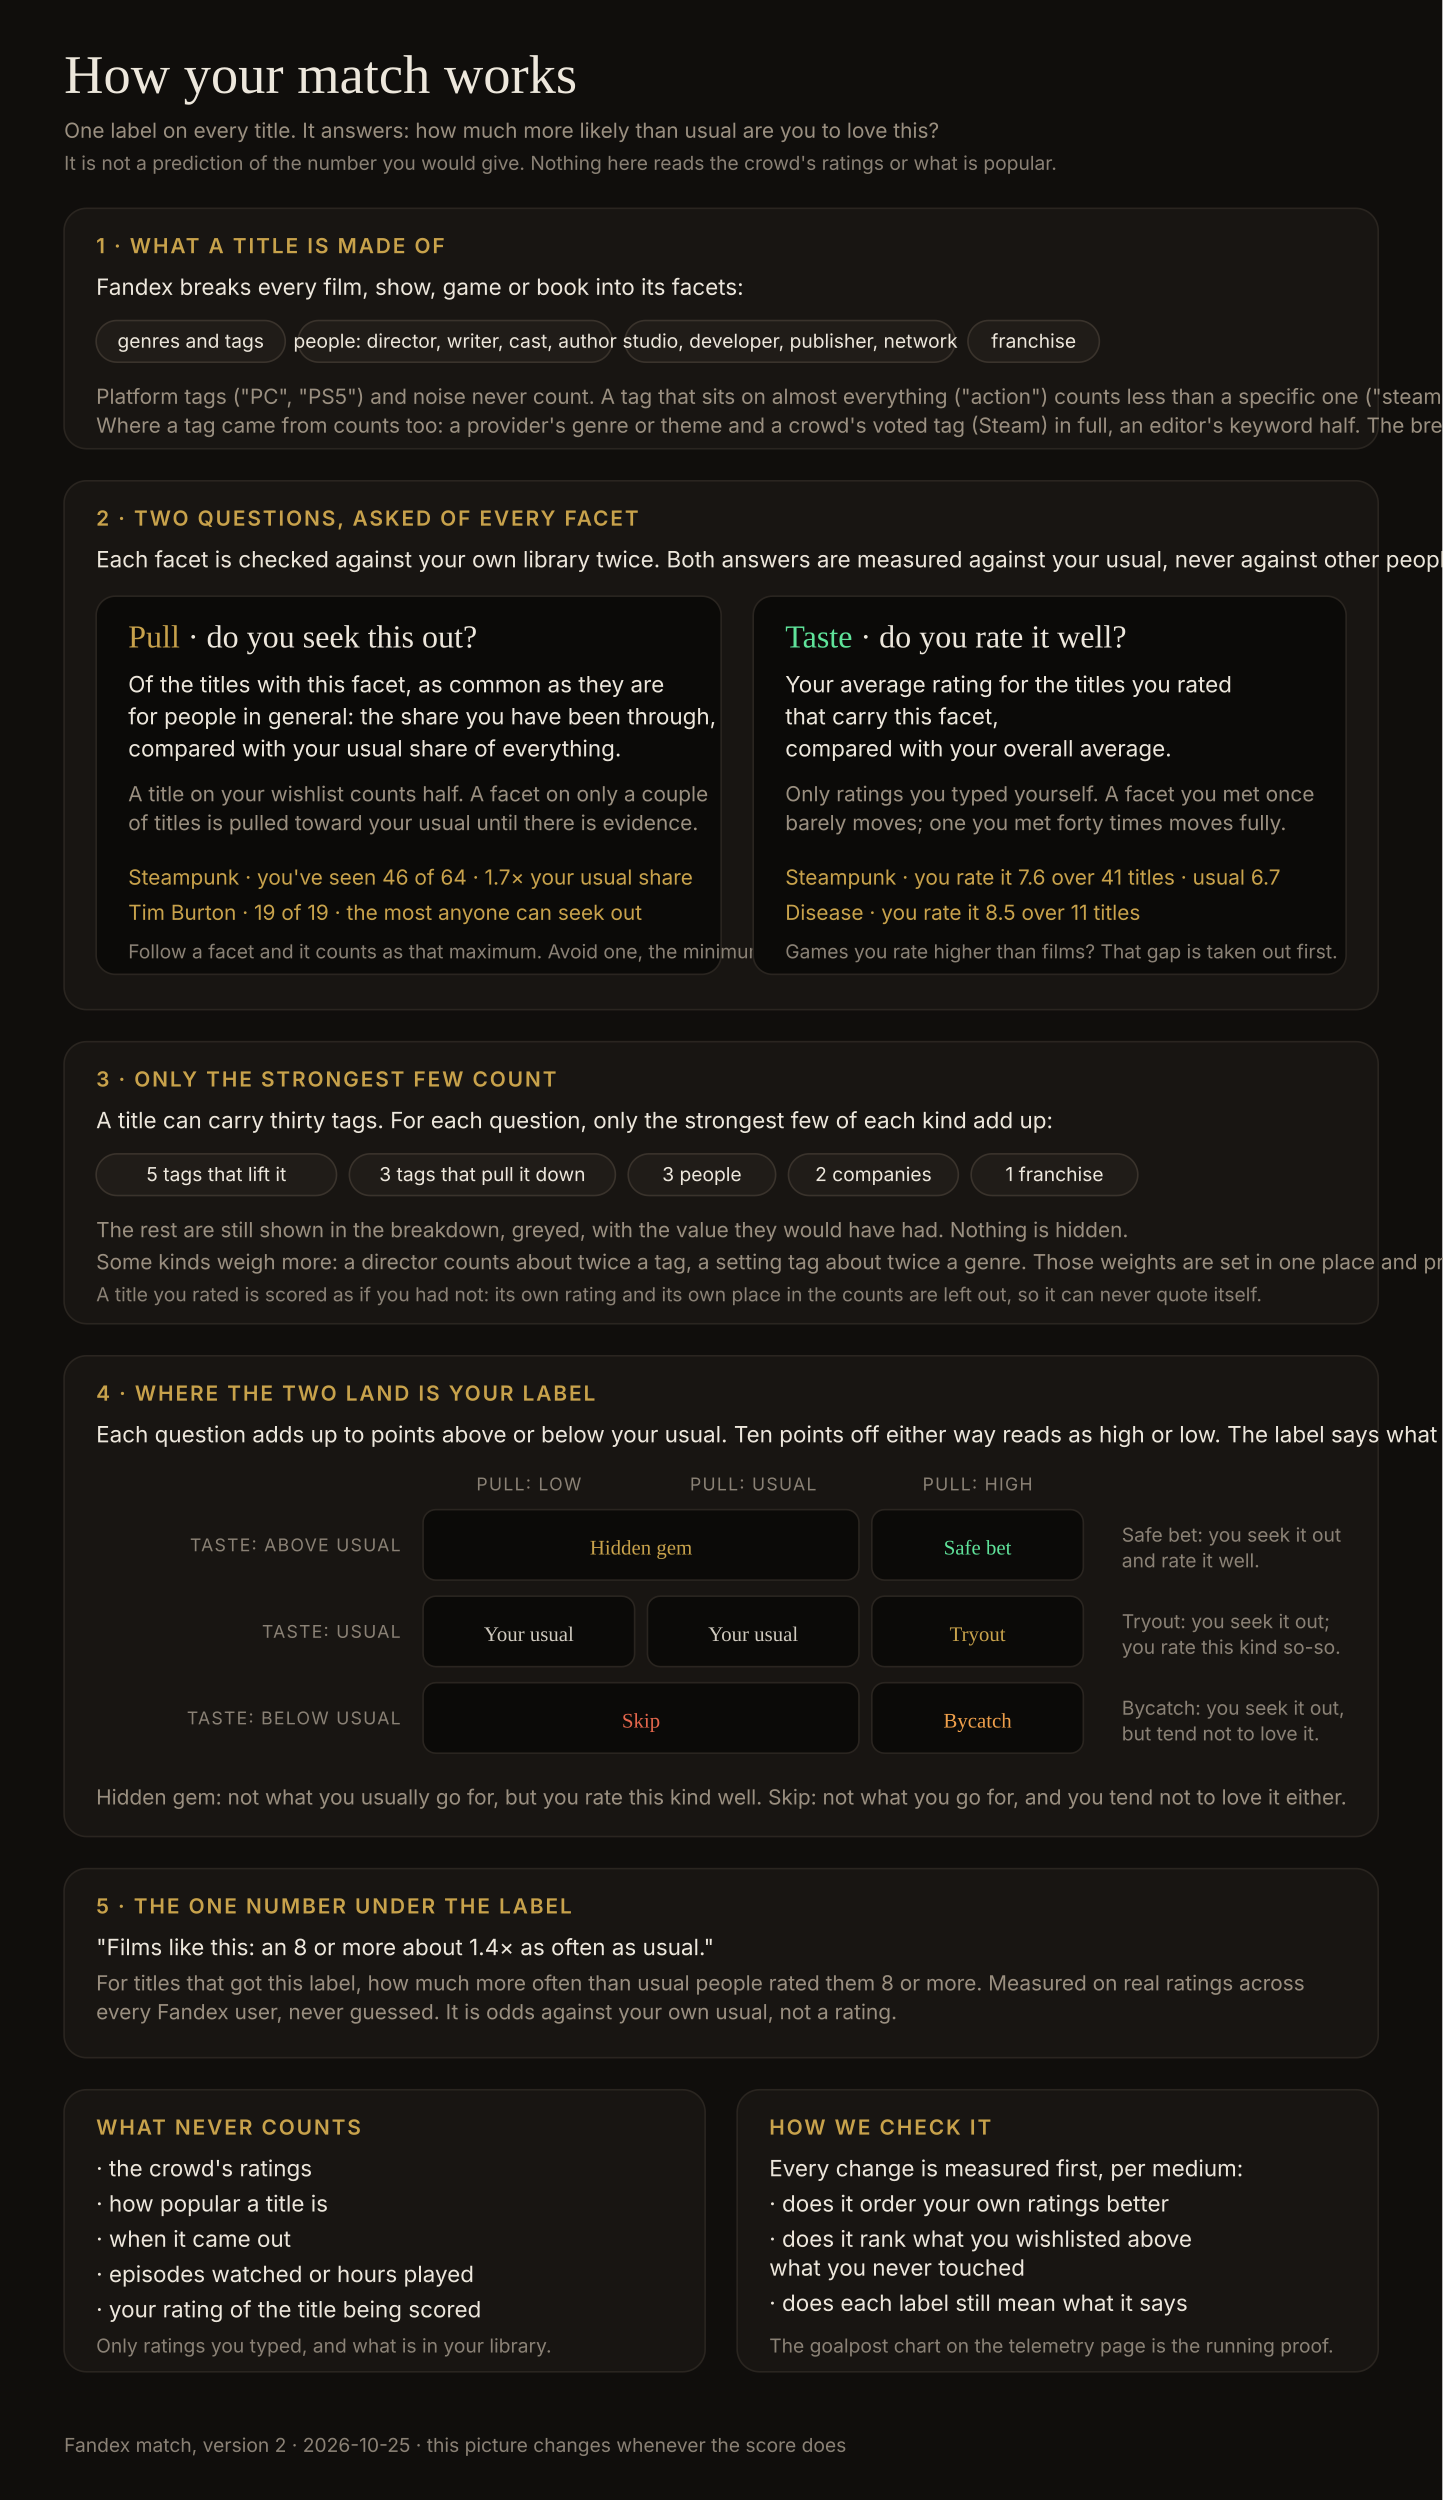
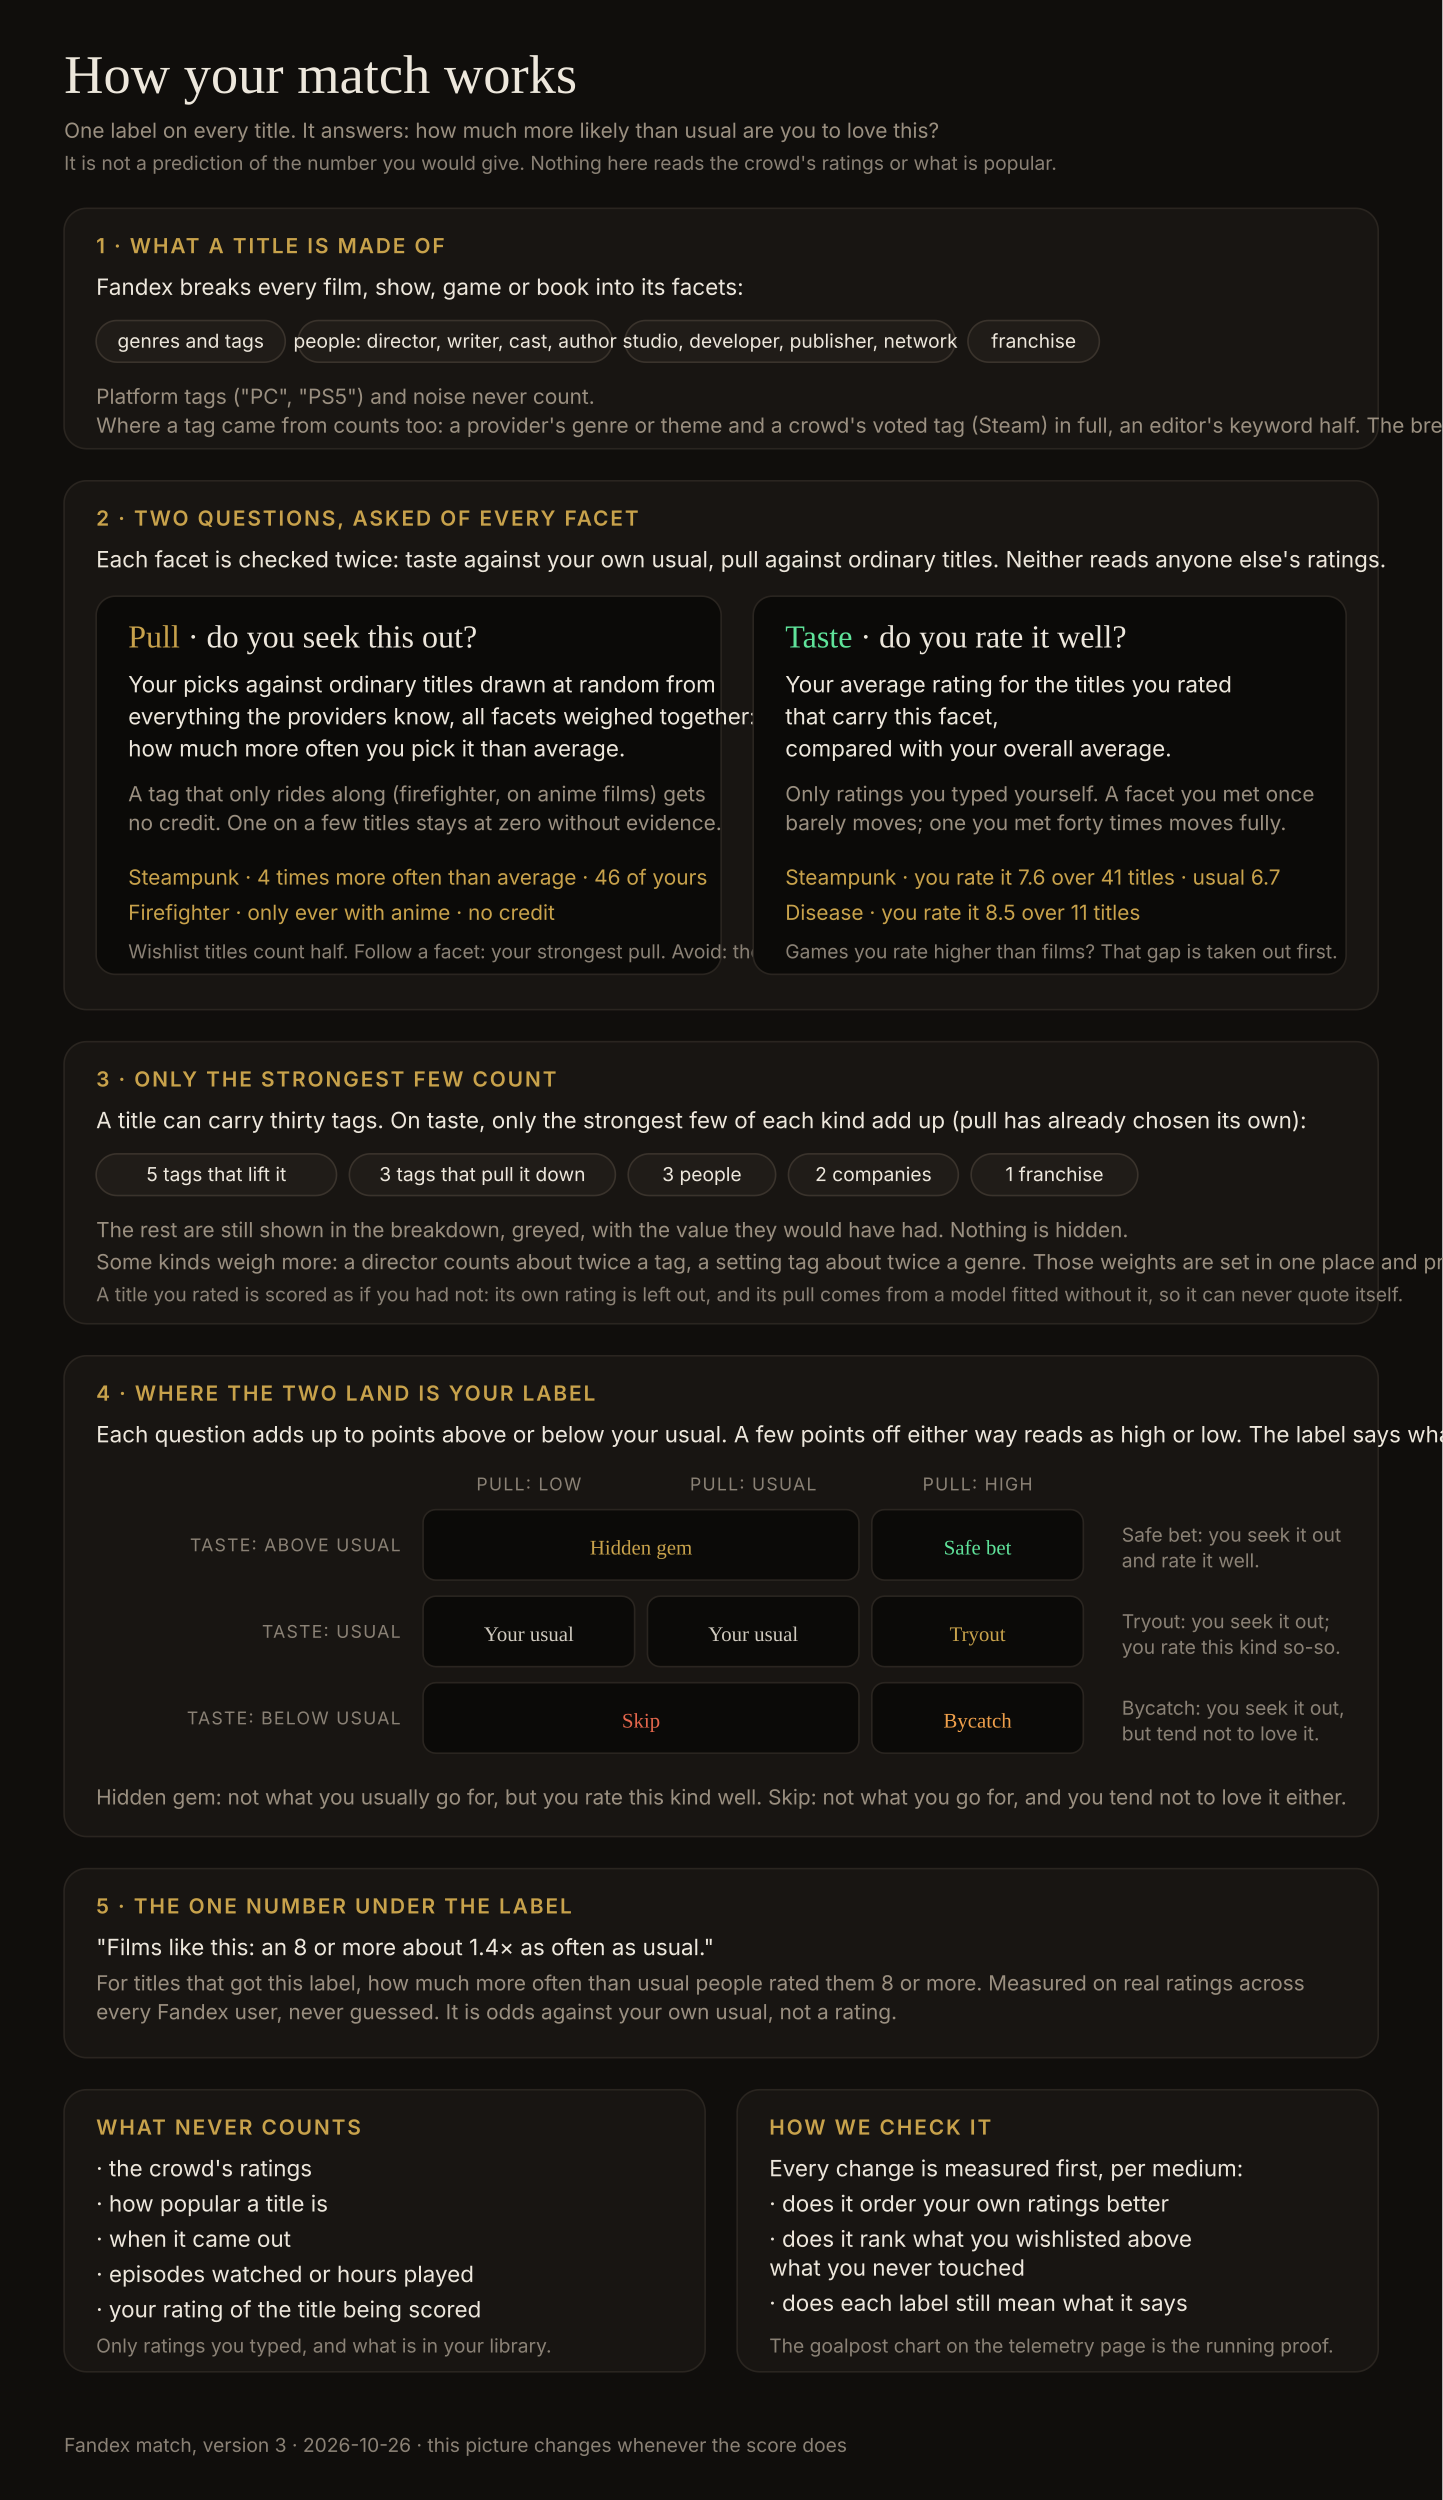
<svg xmlns="http://www.w3.org/2000/svg" viewBox="0 0 900 1560" width="900" height="1560" role="img" aria-labelledby="t d">
  <style>
    .bg { fill: #100E0C; }
    .card { fill: #181512; stroke: #2A2520; stroke-width: 1; }
    .inset { fill: #0B0A08; stroke: #2A2520; stroke-width: 1; }
    .h1 { font: 500 34px Georgia, 'Times New Roman', serif; fill: #EDE7DC; }
    .h2 { font: 500 20px Georgia, 'Times New Roman', serif; fill: #EDE7DC; }
    .h3 { font: 600 13px 'Segoe UI', Inter, Helvetica, Arial, sans-serif; fill: #C8A24B; letter-spacing: 1.2px; }
    .body { font: 400 14px 'Segoe UI', Inter, Helvetica, Arial, sans-serif; fill: #EDE7DC; }
    .muted { font: 400 13px 'Segoe UI', Inter, Helvetica, Arial, sans-serif; fill: #9A8F80; }
    .small { font: 400 12px 'Segoe UI', Inter, Helvetica, Arial, sans-serif; fill: #8A8175; }
    .ex { font: 400 13px 'Segoe UI', Inter, Helvetica, Arial, sans-serif; fill: #C8A24B; }
    .chip { fill: #201C18; stroke: #3A332C; stroke-width: 1; }
    .chipt { font: 400 12px 'Segoe UI', Inter, Helvetica, Arial, sans-serif; fill: #EDE7DC; }
    .gold { fill: #C8A24B; }
    .green { fill: #5FE39A; }
    .orange { fill: #F0A04B; }
    .grey { fill: #CFC9BE; }
    .mute { fill: #6F665A; }
    .red { fill: #E5674C; }
    .cell { fill: #0B0A08; stroke: #2A2520; stroke-width: 1; }
    .cellt { font: 500 13px Georgia, 'Times New Roman', serif; }
    .axis { font: 400 11px 'Segoe UI', Inter, Helvetica, Arial, sans-serif; fill: #8A8175; letter-spacing: 0.8px; }
  </style>
  <rect class="bg" width="900" height="1560" rx="0" />
  <text class="h1" x="40" y="58">How your match works</text>
  <text class="muted" x="40" y="86">One label on every title. It answers: how much more likely than usual are you to love this?</text>
  <text class="small" x="40" y="106">It is not a prediction of the number you would give. Nothing here reads the crowd's ratings or what is popular.</text>
  <rect class="card" x="40" y="130" width="820" height="150" rx="14" />
  <text class="h3" x="60" y="158">1 · WHAT A TITLE IS MADE OF</text>
  <text class="body" x="60" y="184">Fandex breaks every film, show, game or book into its facets:</text>
  <g>
    <rect class="chip" x="60" y="200" width="118" height="26" rx="13" />
    <text class="chipt" x="119" y="217" text-anchor="middle">genres and tags</text>
    <rect class="chip" x="186" y="200" width="196" height="26" rx="13" />
    <text class="chipt" x="284" y="217" text-anchor="middle">people: director, writer, cast, author</text>
    <rect class="chip" x="390" y="200" width="206" height="26" rx="13" />
    <text class="chipt" x="493" y="217" text-anchor="middle">studio, developer, publisher, network</text>
    <rect class="chip" x="604" y="200" width="82" height="26" rx="13" />
    <text class="chipt" x="645" y="217" text-anchor="middle">franchise</text>
  </g>
-   <text class="muted" x="60" y="252">Platform tags ("PC", "PS5") and noise never count. A tag that sits on almost everything ("action") counts less than a specific one ("steampunk").</text>
+   <text class="muted" x="60" y="252">Platform tags ("PC", "PS5") and noise never count.</text>
  <text class="muted" x="60" y="270">Where a tag came from counts too: a provider's genre or theme and a crowd's voted tag (Steam) in full, an editor's keyword half. The breakdown marks them core and detail.</text>
  <rect class="card" x="40" y="300" width="820" height="330" rx="14" />
  <text class="h3" x="60" y="328">2 · TWO QUESTIONS, ASKED OF EVERY FACET</text>
-   <text class="body" x="60" y="354">Each facet is checked against your own library twice. Both answers are measured against your usual, never against other people.</text>
+   <text class="body" x="60" y="354">Each facet is checked twice: taste against your own usual, pull against ordinary titles. Neither reads anyone else's ratings.</text>
  <rect class="inset" x="60" y="372" width="390" height="236" rx="12" />
  <text class="h2" x="80" y="404">
    <tspan class="gold">Pull</tspan> · do you seek this out?</text>
-   <text class="body" x="80" y="432">Of the titles with this facet, as common as they are</text>
-   <text class="body" x="80" y="452">for people in general: the share you have been through,</text>
-   <text class="body" x="80" y="472">compared with your usual share of everything.</text>
-   <text class="muted" x="80" y="500">A title on your wishlist counts half. A facet on only a couple</text>
-   <text class="muted" x="80" y="518">of titles is pulled toward your usual until there is evidence.</text>
-   <text class="ex" x="80" y="552">Steampunk · you've seen 46 of 64 · 1.7× your usual share</text>
-   <text class="ex" x="80" y="574">Tim Burton · 19 of 19 · the most anyone can seek out</text>
-   <text class="small" x="80" y="598">Follow a facet and it counts as that maximum. Avoid one, the minimum.</text>
+   <text class="body" x="80" y="432">Your picks against ordinary titles drawn at random from</text>
+   <text class="body" x="80" y="452">everything the providers know, all facets weighed together:</text>
+   <text class="body" x="80" y="472">how much more often you pick it than average.</text>
+   <text class="muted" x="80" y="500">A tag that only rides along (firefighter, on anime films) gets</text>
+   <text class="muted" x="80" y="518">no credit. One on a few titles stays at zero without evidence.</text>
+   <text class="ex" x="80" y="552">Steampunk · 4 times more often than average · 46 of yours</text>
+   <text class="ex" x="80" y="574">Firefighter · only ever with anime · no credit</text>
+   <text class="small" x="80" y="598">Wishlist titles count half. Follow a facet: your strongest pull. Avoid: the weakest.</text>
  <rect class="inset" x="470" y="372" width="370" height="236" rx="12" />
  <text class="h2" x="490" y="404">
    <tspan class="green">Taste</tspan> · do you rate it well?</text>
  <text class="body" x="490" y="432">Your average rating for the titles you rated</text>
  <text class="body" x="490" y="452">that carry this facet,</text>
  <text class="body" x="490" y="472">compared with your overall average.</text>
  <text class="muted" x="490" y="500">Only ratings you typed yourself. A facet you met once</text>
  <text class="muted" x="490" y="518">barely moves; one you met forty times moves fully.</text>
  <text class="ex" x="490" y="552">Steampunk · you rate it 7.6 over 41 titles · usual 6.7</text>
  <text class="ex" x="490" y="574">Disease · you rate it 8.5 over 11 titles</text>
  <text class="small" x="490" y="598">Games you rate higher than films? That gap is taken out first.</text>
  <rect class="card" x="40" y="650" width="820" height="176" rx="14" />
  <text class="h3" x="60" y="678">3 · ONLY THE STRONGEST FEW COUNT</text>
-   <text class="body" x="60" y="704">A title can carry thirty tags. For each question, only the strongest few of each kind add up:</text>
+   <text class="body" x="60" y="704">A title can carry thirty tags. On taste, only the strongest few of each kind add up (pull has already chosen its own):</text>
  <g>
    <rect class="chip" x="60" y="720" width="150" height="26" rx="13" />
    <text class="chipt" x="135" y="737" text-anchor="middle">5 tags that lift it</text>
    <rect class="chip" x="218" y="720" width="166" height="26" rx="13" />
    <text class="chipt" x="301" y="737" text-anchor="middle">3 tags that pull it down</text>
    <rect class="chip" x="392" y="720" width="92" height="26" rx="13" />
    <text class="chipt" x="438" y="737" text-anchor="middle">3 people</text>
    <rect class="chip" x="492" y="720" width="106" height="26" rx="13" />
    <text class="chipt" x="545" y="737" text-anchor="middle">2 companies</text>
    <rect class="chip" x="606" y="720" width="104" height="26" rx="13" />
    <text class="chipt" x="658" y="737" text-anchor="middle">1 franchise</text>
  </g>
  <text class="muted" x="60" y="772">The rest are still shown in the breakdown, greyed, with the value they would have had. Nothing is hidden.</text>
  <text class="muted" x="60" y="792">Some kinds weigh more: a director counts about twice a tag, a setting tag about twice a genre. Those weights are set in one place and printed on every row.</text>
-   <text class="small" x="60" y="812">A title you rated is scored as if you had not: its own rating and its own place in the counts are left out, so it can never quote itself.</text>
+   <text class="small" x="60" y="812">A title you rated is scored as if you had not: its own rating is left out, and its pull comes from a model fitted without it, so it can never quote itself.</text>
  <rect class="card" x="40" y="846" width="820" height="300" rx="14" />
  <text class="h3" x="60" y="874">4 · WHERE THE TWO LAND IS YOUR LABEL</text>
-   <text class="body" x="60" y="900">Each question adds up to points above or below your usual. Ten points off either way reads as high or low. The label says what to do.</text>
+   <text class="body" x="60" y="900">Each question adds up to points above or below your usual. A few points off either way reads as high or low. The label says what to do.</text>
  <text class="axis" x="330" y="930" text-anchor="middle">PULL: LOW</text>
  <text class="axis" x="470" y="930" text-anchor="middle">PULL: USUAL</text>
  <text class="axis" x="610" y="930" text-anchor="middle">PULL: HIGH</text>
  <text class="axis" x="250" y="968" text-anchor="end">TASTE: ABOVE USUAL</text>
  <text class="axis" x="250" y="1022" text-anchor="end">TASTE: USUAL</text>
  <text class="axis" x="250" y="1076" text-anchor="end">TASTE: BELOW USUAL</text>
  <rect class="cell" x="264" y="942" width="272" height="44" rx="8" />
  <text class="cellt gold" x="400" y="970" text-anchor="middle">Hidden gem</text>
  <rect class="cell" x="544" y="942" width="132" height="44" rx="8" />
  <text class="cellt green" x="610" y="970" text-anchor="middle">Safe bet</text>
  <rect class="cell" x="264" y="996" width="132" height="44" rx="8" />
  <text class="cellt grey" x="330" y="1024" text-anchor="middle">Your usual</text>
  <rect class="cell" x="404" y="996" width="132" height="44" rx="8" />
  <text class="cellt grey" x="470" y="1024" text-anchor="middle">Your usual</text>
  <rect class="cell" x="544" y="996" width="132" height="44" rx="8" />
  <text class="cellt gold" x="610" y="1024" text-anchor="middle">Tryout</text>
  <rect class="cell" x="264" y="1050" width="272" height="44" rx="8" />
  <text class="cellt red" x="400" y="1078" text-anchor="middle">Skip</text>
  <rect class="cell" x="544" y="1050" width="132" height="44" rx="8" />
  <text class="cellt orange" x="610" y="1078" text-anchor="middle">Bycatch</text>
  <text class="small" x="700" y="962">Safe bet: you seek it out</text>
  <text class="small" x="700" y="978">and rate it well.</text>
  <text class="small" x="700" y="1016">Tryout: you seek it out;</text>
  <text class="small" x="700" y="1032">you rate this kind so-so.</text>
  <text class="small" x="700" y="1070">Bycatch: you seek it out,</text>
  <text class="small" x="700" y="1086">but tend not to love it.</text>
  <text class="muted" x="60" y="1126">Hidden gem: not what you usually go for, but you rate this kind well. Skip: not what you go for, and you tend not to love it either.</text>
  <rect class="card" x="40" y="1166" width="820" height="118" rx="14" />
  <text class="h3" x="60" y="1194">5 · THE ONE NUMBER UNDER THE LABEL</text>
  <text class="body" x="60" y="1220">"Films like this: an 8 or more about 1.4× as often as usual."</text>
  <text class="muted" x="60" y="1242">For titles that got this label, how much more often than usual people rated them 8 or more. Measured on real ratings across</text>
  <text class="muted" x="60" y="1260">every Fandex user, never guessed. It is odds against your own usual, not a rating.</text>
  <rect class="card" x="40" y="1304" width="400" height="176" rx="14" />
  <text class="h3" x="60" y="1332">WHAT NEVER COUNTS</text>
  <text class="body" x="60" y="1358">· the crowd's ratings</text>
  <text class="body" x="60" y="1380">· how popular a title is</text>
  <text class="body" x="60" y="1402">· when it came out</text>
  <text class="body" x="60" y="1424">· episodes watched or hours played</text>
  <text class="body" x="60" y="1446">· your rating of the title being scored</text>
  <text class="small" x="60" y="1468">Only ratings you typed, and what is in your library.</text>
  <rect class="card" x="460" y="1304" width="400" height="176" rx="14" />
  <text class="h3" x="480" y="1332">HOW WE CHECK IT</text>
  <text class="body" x="480" y="1358">Every change is measured first, per medium:</text>
  <text class="body" x="480" y="1380">· does it order your own ratings better</text>
  <text class="body" x="480" y="1402">· does it rank what you wishlisted above</text>
  <text class="body" x="480" y="1420">  what you never touched</text>
  <text class="body" x="480" y="1442">· does each label still mean what it says</text>
  <text class="small" x="480" y="1468">The goalpost chart on the telemetry page is the running proof.</text>
-   <text class="small" x="40" y="1530">Fandex match, version 2 · 2026-10-25 · this picture changes whenever the score does</text>
+   <text class="small" x="40" y="1530">Fandex match, version 3 · 2026-10-26 · this picture changes whenever the score does</text>
</svg>
